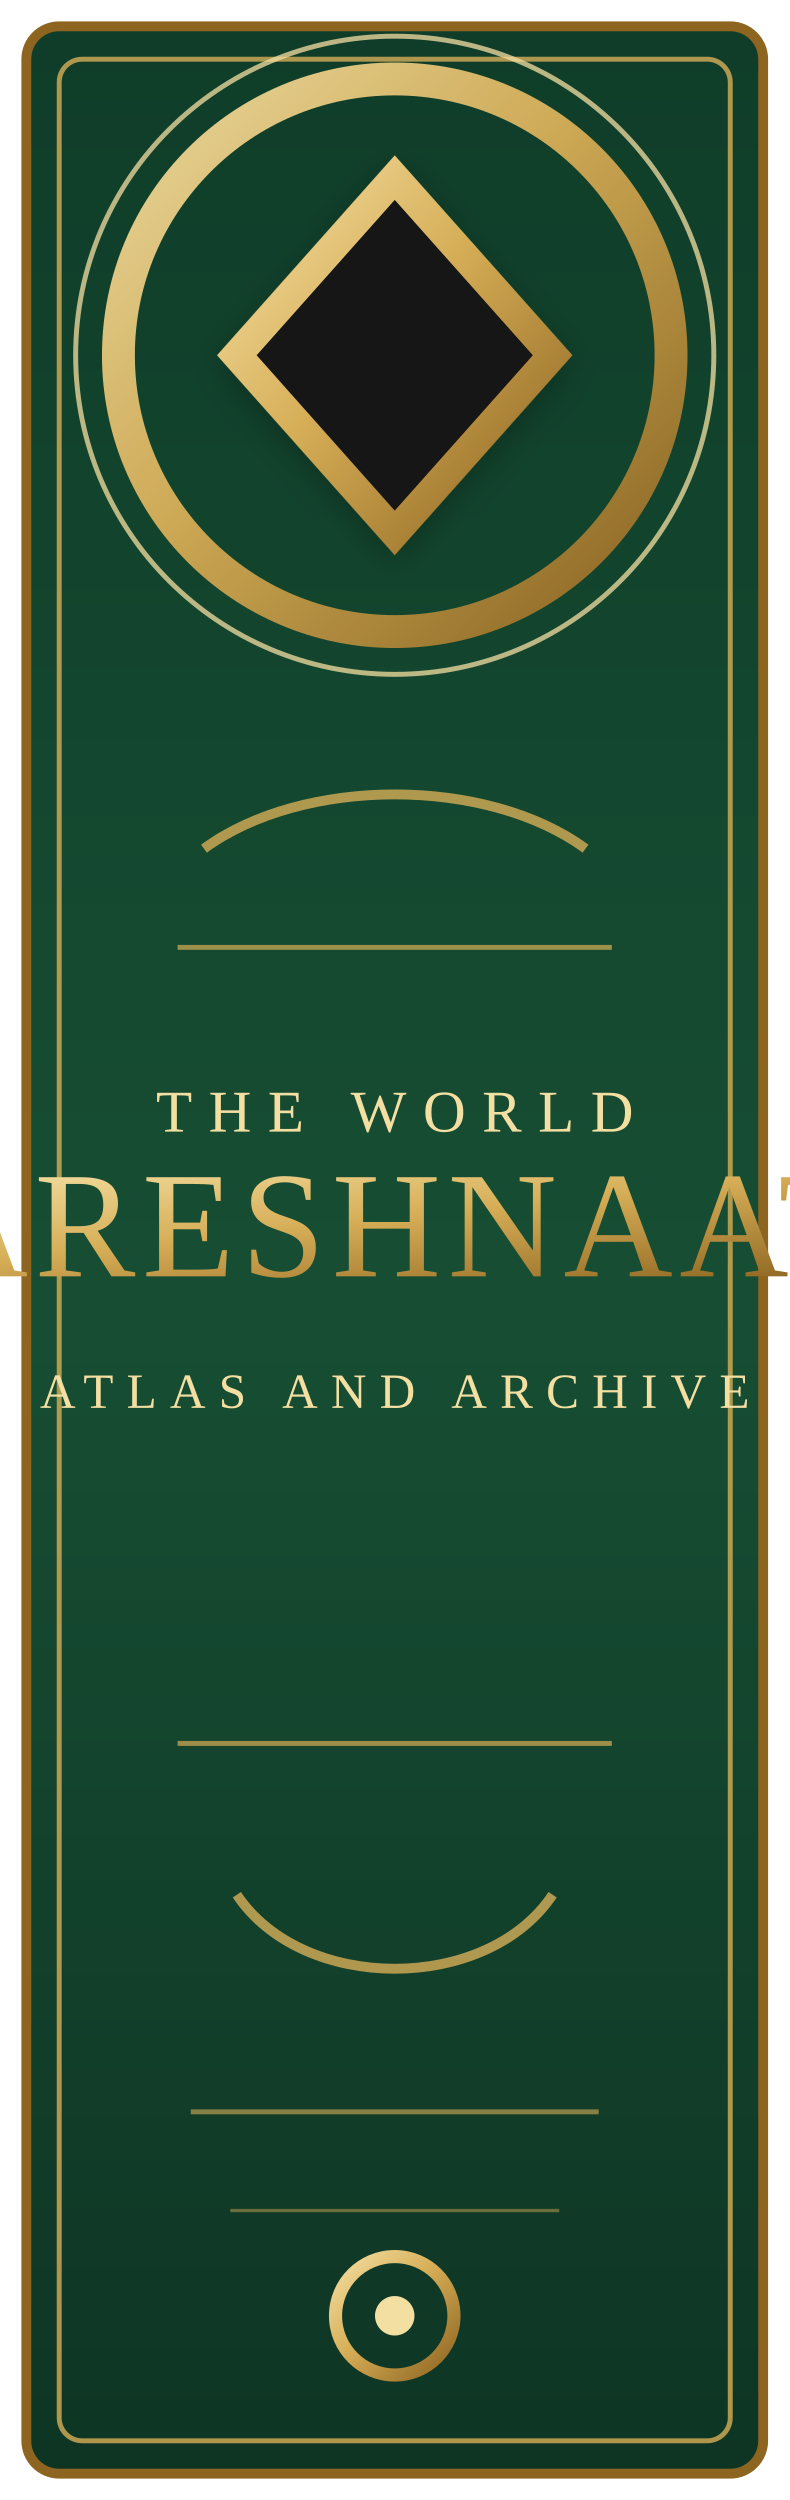
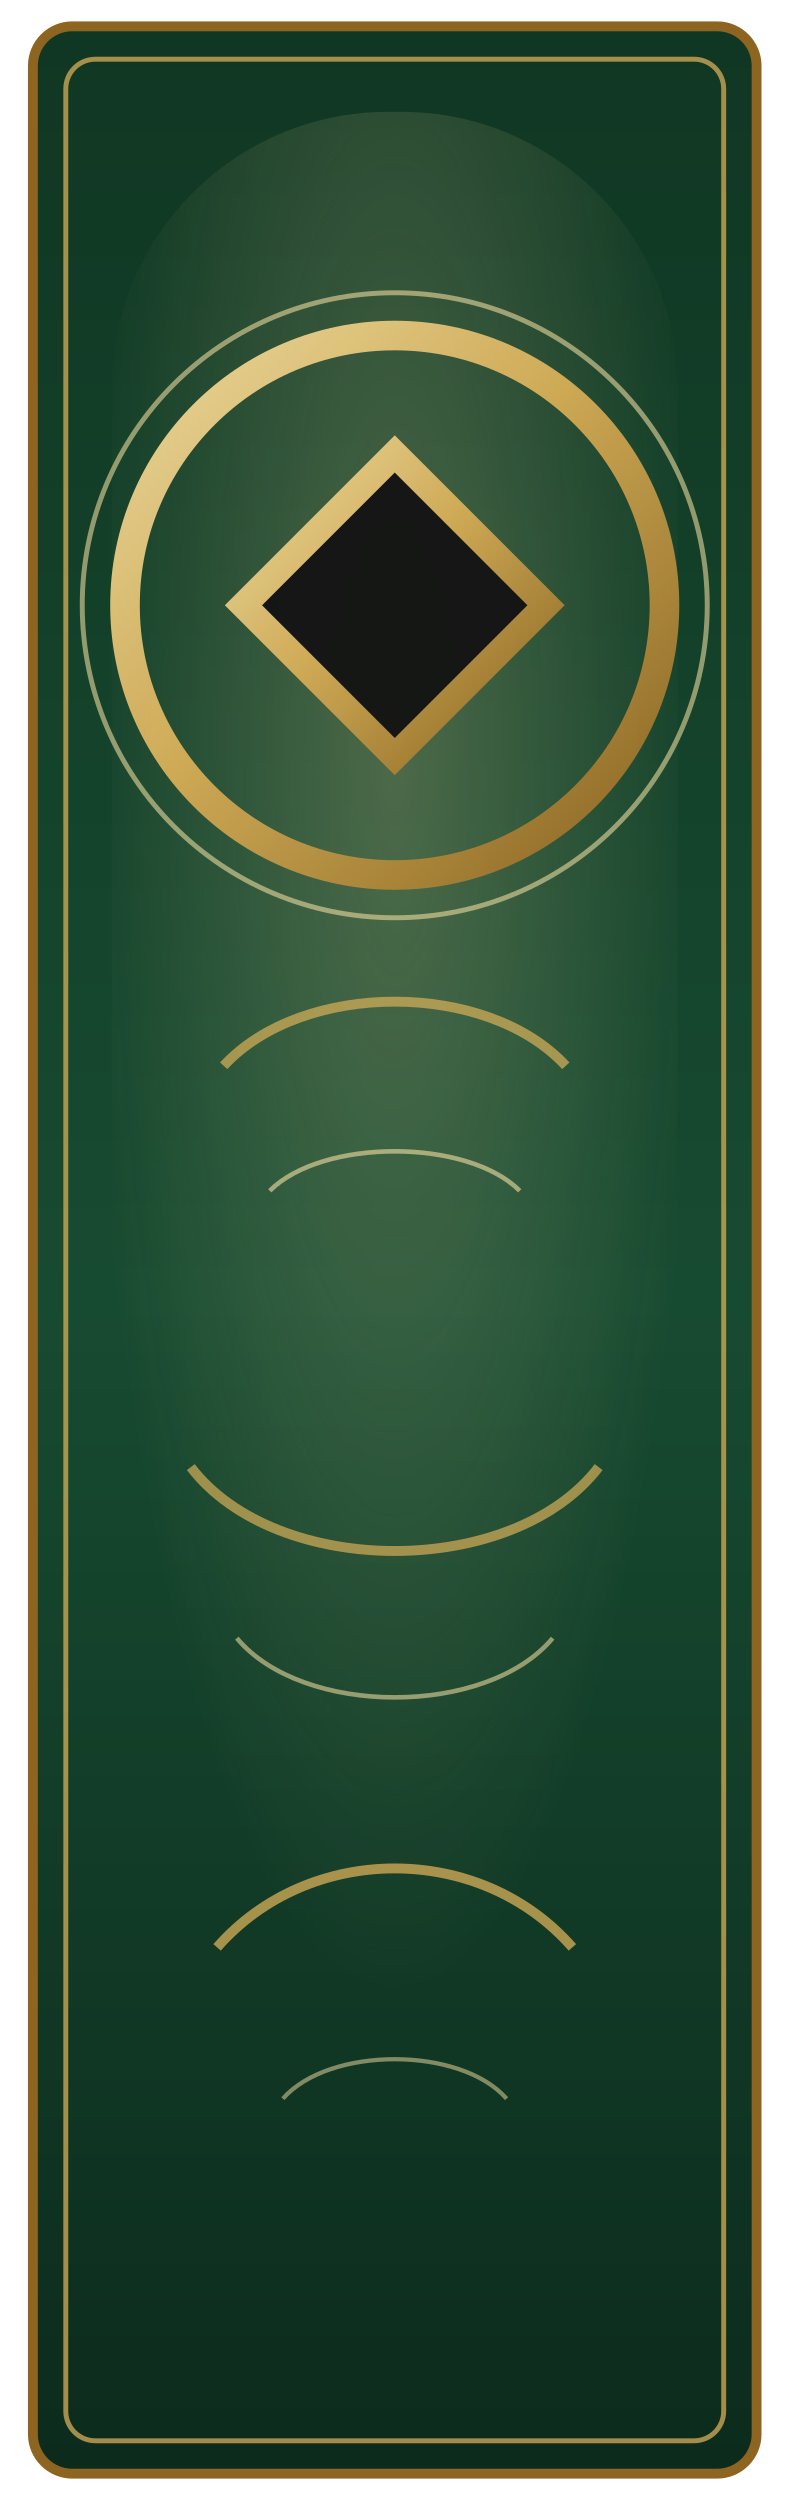
<svg xmlns="http://www.w3.org/2000/svg" viewBox="0 0 240 760" role="img" aria-labelledby="title desc">
  <defs>
    <linearGradient id="bg" x1="0" y1="0" x2="0" y2="1">
-       <stop offset="0%" stop-color="#0f3d29" />
-       <stop offset="52%" stop-color="#174e33" />
-       <stop offset="100%" stop-color="#0e3524" />
+       <stop offset="0%" stop-color="#103723" />
+       <stop offset="52%" stop-color="#174b31" />
+       <stop offset="100%" stop-color="#0c2b1d" />
    </linearGradient>
    <linearGradient id="gold" x1="0" y1="0" x2="1" y2="1">
      <stop offset="0%" stop-color="#f4dfa2" />
      <stop offset="45%" stop-color="#d6ae57" />
      <stop offset="100%" stop-color="#8d6420" />
    </linearGradient>
-     <filter id="shadow" x="-20%" y="-20%" width="140%" height="140%">
-       <feDropShadow dx="0" dy="3" stdDeviation="5" flood-color="#000000" flood-opacity="0.25" />
-     </filter>
+     <radialGradient id="glow" cx="50%" cy="28%" r="55%">
+       <stop offset="0%" stop-color="#f4dfa2" stop-opacity="0.28" />
+       <stop offset="100%" stop-color="#f4dfa2" stop-opacity="0" />
+     </radialGradient>
  </defs>
-   <rect x="8" y="8" width="224" height="744" rx="10" fill="url(#bg)" stroke="#8d6420" stroke-width="3" />
-   <rect x="18" y="18" width="204" height="724" rx="7" fill="none" stroke="#d6ae57" stroke-width="1.5" opacity="0.8" />
-   <path d="M120 54 L168 108 L120 162 L72 108 Z" fill="#131313" stroke="url(#gold)" stroke-width="9" filter="url(#shadow)" />
-   <circle cx="120" cy="108" r="84" fill="none" stroke="url(#gold)" stroke-width="10" opacity="0.95" />
-   <circle cx="120" cy="108" r="97" fill="none" stroke="#f4dfa2" stroke-width="1.5" opacity="0.75" />
-   <path d="M62 258 C92 236, 148 236, 178 258" fill="none" stroke="#d6ae57" stroke-width="3" opacity="0.8" />
-   <path d="M54 288 H186" stroke="#d6ae57" stroke-width="1.5" opacity="0.7" />
-   <path d="M54 530 H186" stroke="#d6ae57" stroke-width="1.5" opacity="0.7" />
-   <text x="120" y="344" text-anchor="middle" fill="#f4dfa2" font-family="Georgia, 'Times New Roman', serif" font-size="18" letter-spacing="5">THE WORLD</text>
-   <text x="120" y="388" text-anchor="middle" fill="url(#gold)" font-family="Georgia, 'Times New Roman', serif" font-size="46" letter-spacing="2">ARESHNAAT</text>
-   <text x="120" y="428" text-anchor="middle" fill="#f4dfa2" font-family="Georgia, 'Times New Roman', serif" font-size="15" letter-spacing="4">ATLAS AND ARCHIVE</text>
-   <path d="M72 576 C92 606, 148 606, 168 576" fill="none" stroke="#d6ae57" stroke-width="3" opacity="0.8" />
-   <path d="M58 642 L182 642" stroke="#d6ae57" stroke-width="1.5" opacity="0.6" />
-   <path d="M70 672 L170 672" stroke="#d6ae57" stroke-width="1" opacity="0.45" />
-   <circle cx="120" cy="704" r="18" fill="none" stroke="url(#gold)" stroke-width="4" />
-   <circle cx="120" cy="704" r="6" fill="#f4dfa2" />
+   <rect x="10" y="8" width="220" height="744" rx="12" fill="url(#bg)" stroke="#8d6420" stroke-width="3" />
+   <rect x="20" y="18" width="200" height="724" rx="9" fill="none" stroke="#d6ae57" stroke-width="1.5" opacity="0.75" />
+   <rect x="34" y="34" width="172" height="692" rx="84" fill="url(#glow)" opacity="0.9" />
+   <g opacity="0.95">
+     <path d="M120 138 L166 184 L120 230 L74 184 Z" fill="#131313" stroke="url(#gold)" stroke-width="8" />
+     <circle cx="120" cy="184" r="82" fill="none" stroke="url(#gold)" stroke-width="9" />
+     <circle cx="120" cy="184" r="95" fill="none" stroke="#f4dfa2" stroke-width="1.5" opacity="0.6" />
+   </g>
+   <path d="M68 324 C92 298, 148 298, 172 324" fill="none" stroke="#d6ae57" stroke-width="3" opacity="0.72" />
+   <path d="M82 362 C98 346, 142 346, 158 362" fill="none" stroke="#f4dfa2" stroke-width="1.4" opacity="0.6" />
+   <path d="M58 446 C84 480, 156 480, 182 446" fill="none" stroke="#d6ae57" stroke-width="3" opacity="0.7" />
+   <path d="M72 498 C92 522, 148 522, 168 498" fill="none" stroke="#f4dfa2" stroke-width="1.4" opacity="0.56" />
+   <path d="M66 592 C94 560, 146 560, 174 592" fill="none" stroke="#d6ae57" stroke-width="3" opacity="0.76" />
+   <path d="M86 638 C100 622, 140 622, 154 638" fill="none" stroke="#f4dfa2" stroke-width="1.3" opacity="0.5" />
</svg>
